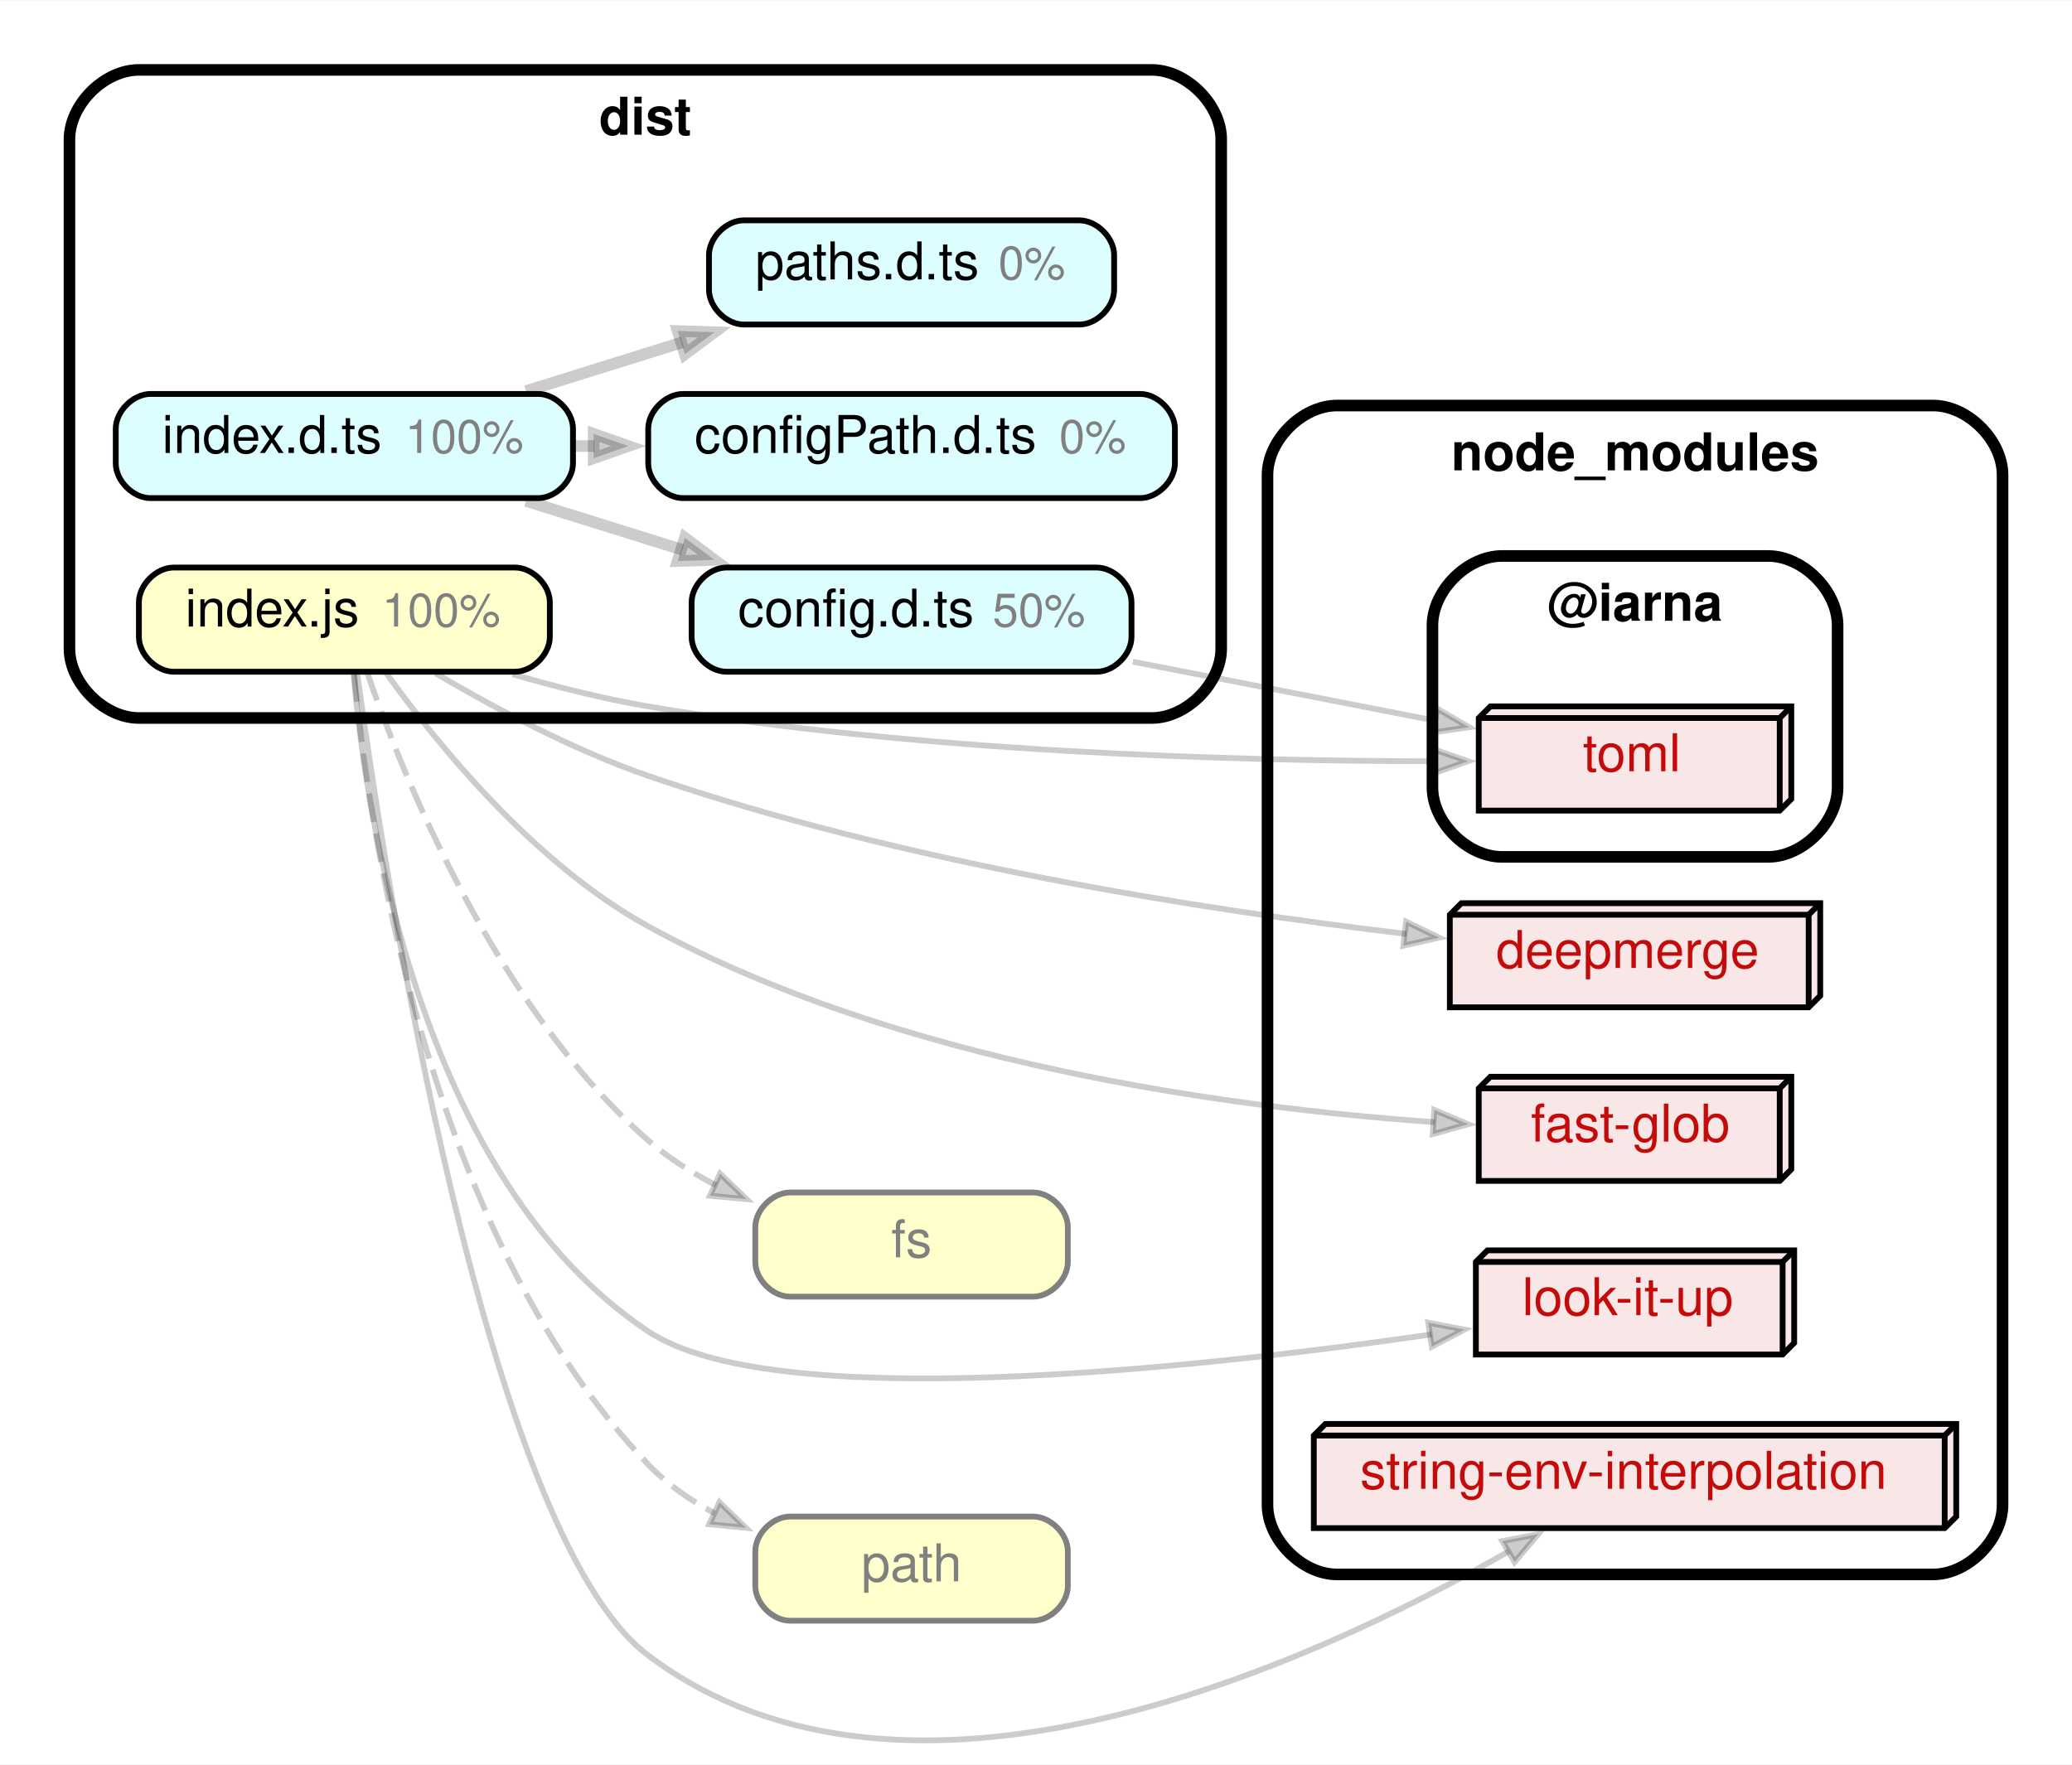
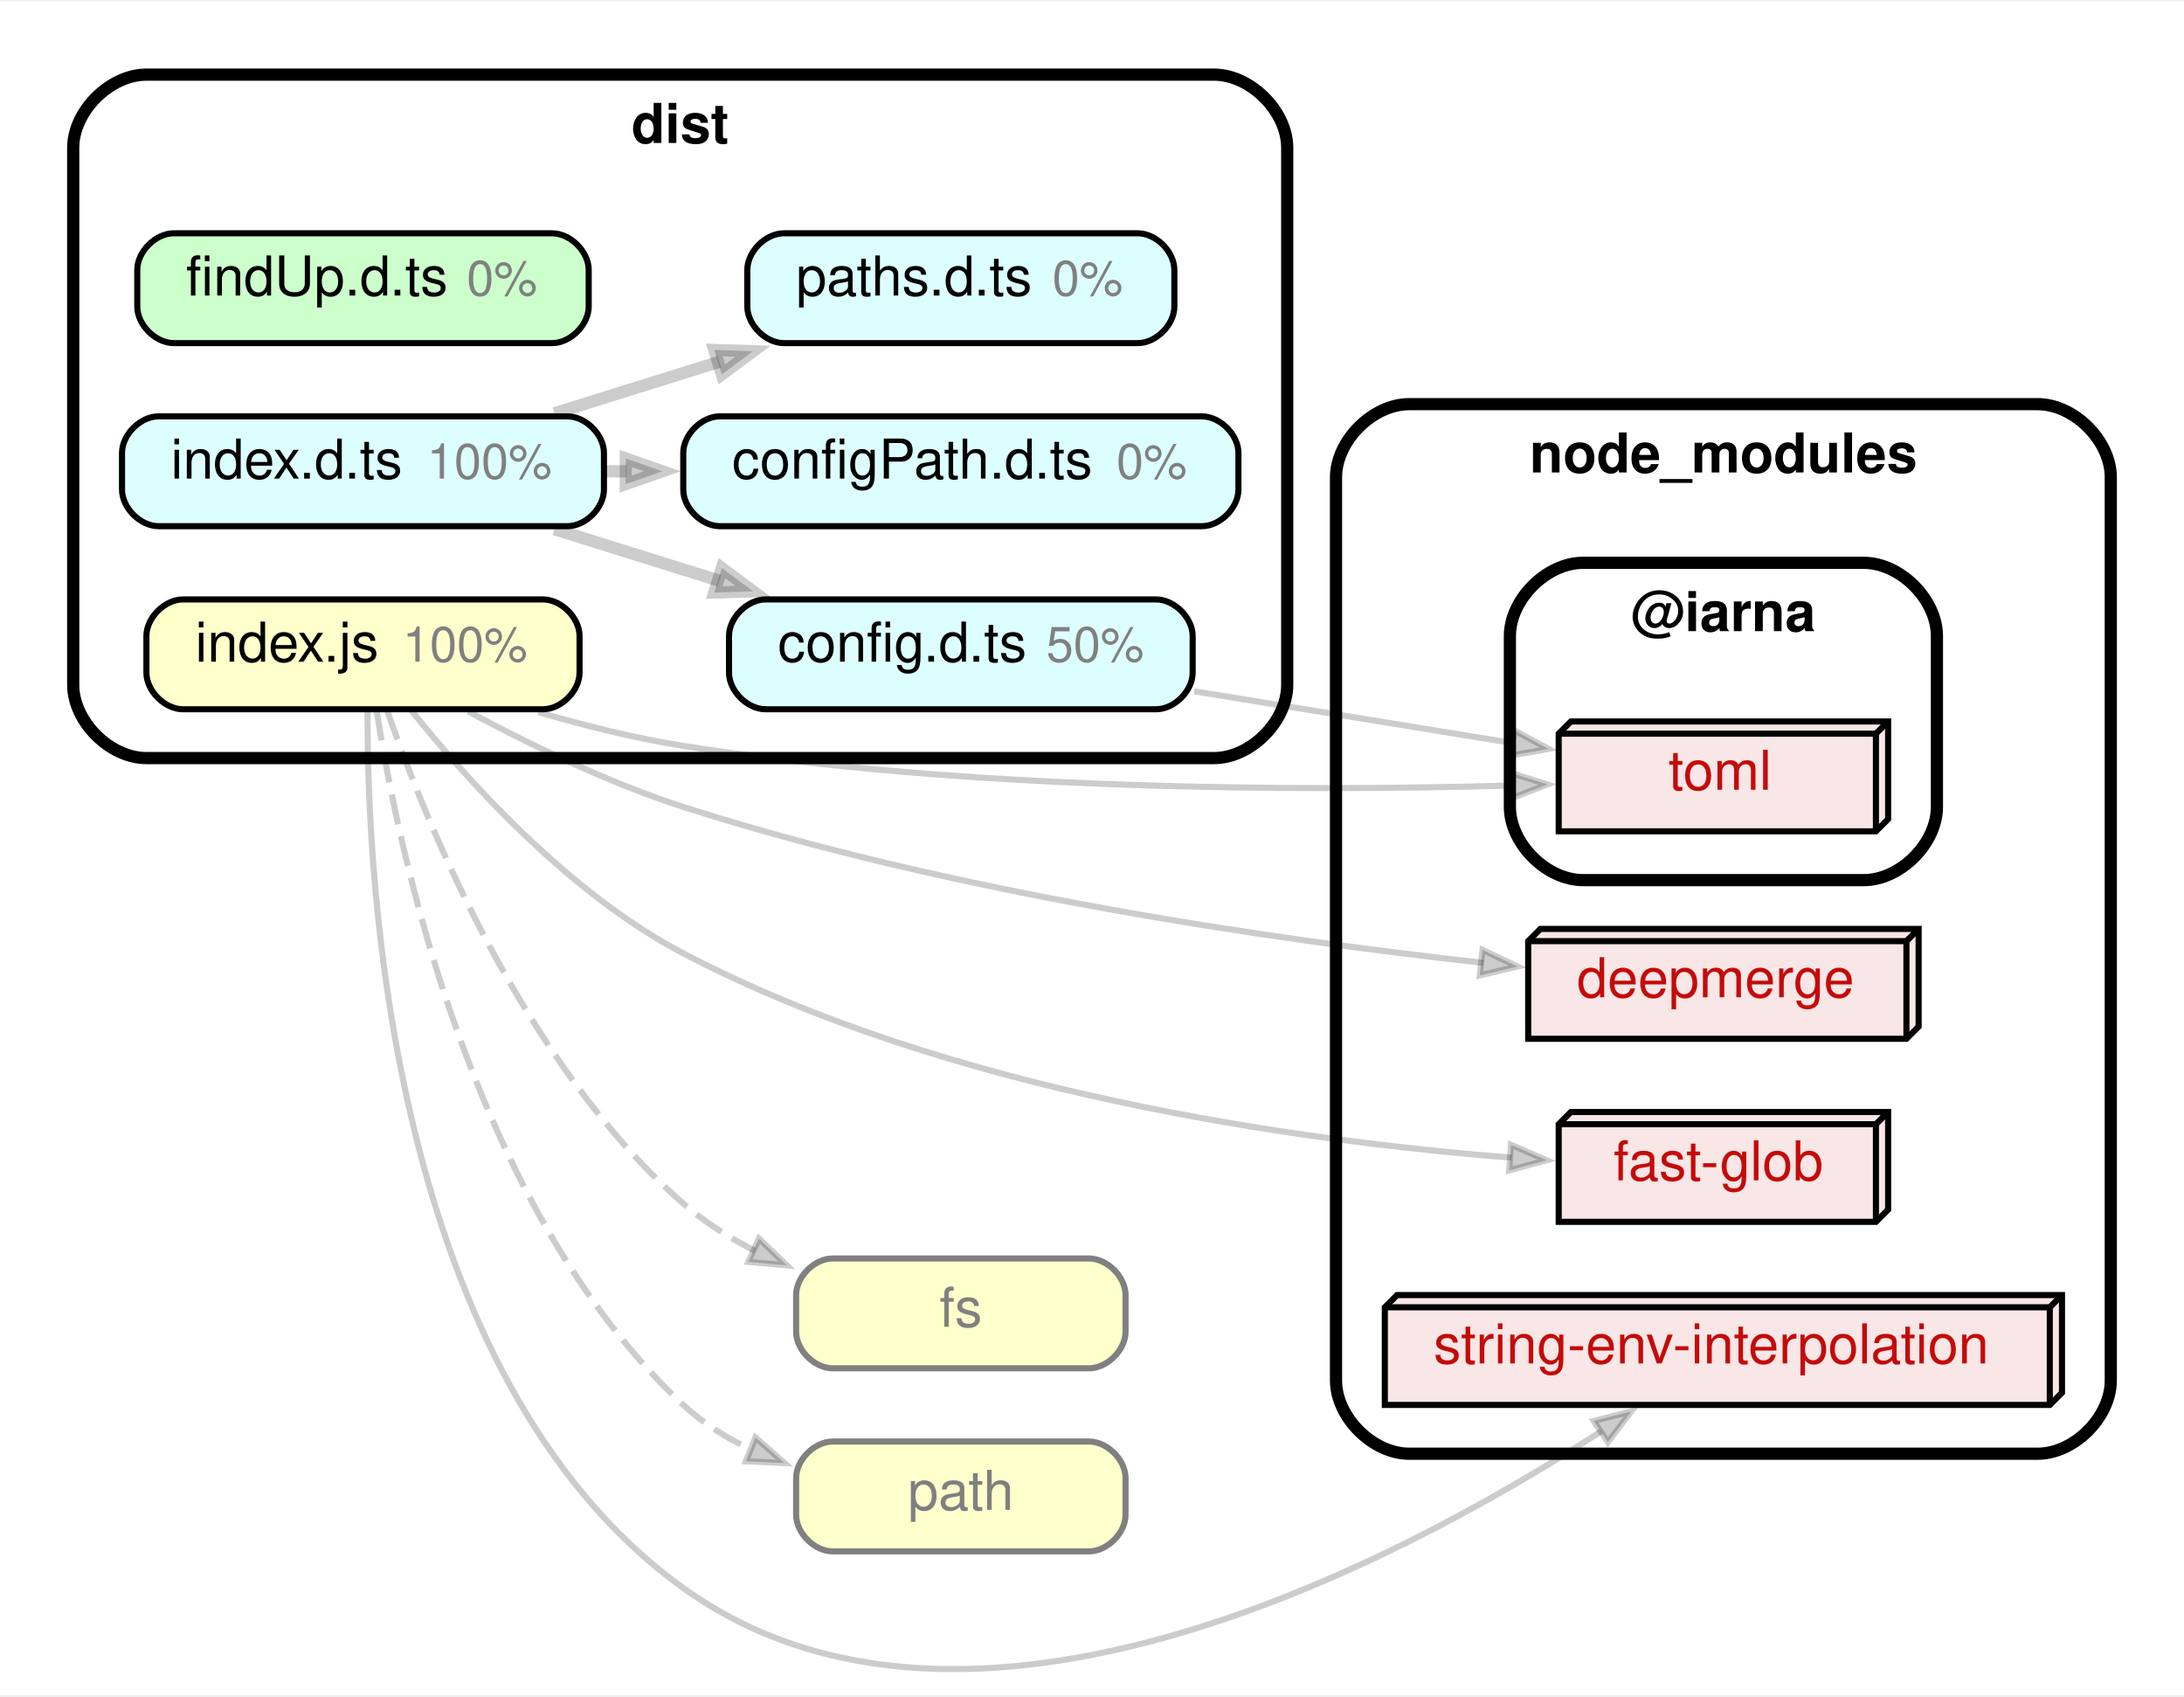
- <svg xmlns="http://www.w3.org/2000/svg" xmlns:xlink="http://www.w3.org/1999/xlink" width="358pt" height="305pt" viewBox="0.00 0.00 358.00 304.84">
-   <g id="graph0" class="graph" transform="scale(1 1) rotate(0) translate(4 300.84)">
-     <polygon fill="white" stroke="none" points="-4,4 -4,-300.84 354,-300.84 354,4 -4,4" />
+ <svg xmlns="http://www.w3.org/2000/svg" xmlns:xlink="http://www.w3.org/1999/xlink" width="358pt" height="278pt" viewBox="0.00 0.00 358.00 277.54">
+   <g id="graph0" class="graph" transform="scale(1 1) rotate(0) translate(4 273.54)">
+     <polygon fill="white" stroke="none" points="-4,4 -4,-273.54 354,-273.54 354,4 -4,4" />
    <g id="clust1" class="cluster">
-       <path fill="#ffffff" stroke="black" stroke-width="2" d="M20,-176.84C20,-176.84 195,-176.84 195,-176.84 201,-176.84 207,-182.84 207,-188.84 207,-188.84 207,-276.84 207,-276.84 207,-282.84 201,-288.84 195,-288.84 195,-288.84 20,-288.84 20,-288.84 14,-288.84 8,-282.84 8,-276.84 8,-276.84 8,-188.84 8,-188.84 8,-182.84 14,-176.84 20,-176.84" />
-       <text text-anchor="middle" x="107.5" y="-277.64" font-family="Helvetica,sans-Serif" font-weight="bold" font-size="9.00">dist</text>
+       <path fill="#ffffff" stroke="black" stroke-width="2" d="M20,-149.54C20,-149.54 195,-149.54 195,-149.54 201,-149.54 207,-155.54 207,-161.54 207,-161.54 207,-249.54 207,-249.54 207,-255.54 201,-261.54 195,-261.54 195,-261.54 20,-261.54 20,-261.54 14,-261.54 8,-255.54 8,-249.54 8,-249.54 8,-161.54 8,-161.54 8,-155.54 14,-149.54 20,-149.54" />
+       <text text-anchor="middle" x="107.5" y="-250.34" font-family="Helvetica,sans-Serif" font-weight="bold" font-size="9.00">dist</text>
    </g>
    <g id="clust2" class="cluster">
-       <path fill="#ffffff" stroke="black" stroke-width="2" d="M227,-28.84C227,-28.84 330,-28.84 330,-28.84 336,-28.84 342,-34.84 342,-40.84 342,-40.84 342,-218.84 342,-218.84 342,-224.84 336,-230.84 330,-230.84 330,-230.84 227,-230.84 227,-230.84 221,-230.84 215,-224.84 215,-218.84 215,-218.84 215,-40.84 215,-40.84 215,-34.84 221,-28.84 227,-28.84" />
-       <text text-anchor="middle" x="278.5" y="-219.64" font-family="Helvetica,sans-Serif" font-weight="bold" font-size="9.00">node_modules</text>
+       <path fill="#ffffff" stroke="black" stroke-width="2" d="M227,-35.54C227,-35.54 330,-35.54 330,-35.54 336,-35.54 342,-41.54 342,-47.54 342,-47.54 342,-195.54 342,-195.54 342,-201.54 336,-207.54 330,-207.54 330,-207.54 227,-207.54 227,-207.54 221,-207.54 215,-201.54 215,-195.54 215,-195.54 215,-47.54 215,-47.54 215,-41.54 221,-35.54 227,-35.54" />
+       <text text-anchor="middle" x="278.5" y="-196.34" font-family="Helvetica,sans-Serif" font-weight="bold" font-size="9.00">node_modules</text>
    </g>
    <g id="clust3" class="cluster">
-       <path fill="#ffffff" stroke="black" stroke-width="2" d="M255.5,-152.84C255.5,-152.84 301.5,-152.84 301.5,-152.84 307.5,-152.84 313.5,-158.84 313.5,-164.84 313.5,-164.84 313.5,-192.84 313.5,-192.84 313.5,-198.84 307.5,-204.84 301.5,-204.84 301.5,-204.84 255.5,-204.84 255.5,-204.84 249.5,-204.84 243.5,-198.84 243.5,-192.84 243.5,-192.84 243.5,-164.84 243.5,-164.84 243.5,-158.84 249.5,-152.84 255.5,-152.84" />
-       <text text-anchor="middle" x="278.5" y="-193.64" font-family="Helvetica,sans-Serif" font-weight="bold" font-size="9.00">@iarna</text>
+       <path fill="#ffffff" stroke="black" stroke-width="2" d="M255.5,-129.54C255.5,-129.54 301.5,-129.54 301.5,-129.54 307.5,-129.54 313.5,-135.54 313.5,-141.54 313.5,-141.54 313.5,-169.54 313.5,-169.54 313.5,-175.54 307.5,-181.54 301.5,-181.54 301.5,-181.54 255.5,-181.54 255.5,-181.54 249.5,-181.54 243.5,-175.54 243.5,-169.54 243.5,-169.54 243.5,-141.54 243.5,-141.54 243.5,-135.54 249.5,-129.54 255.5,-129.54" />
+       <text text-anchor="middle" x="278.5" y="-170.34" font-family="Helvetica,sans-Serif" font-weight="bold" font-size="9.00">@iarna</text>
    </g>
    <g id="node1" class="node">
      <g id="a_node1">
        <a xlink:href="dist/config.d.ts" xlink:title="config.d.ts">
-           <path fill="#ddfeff" stroke="black" d="M185.5,-202.84C185.5,-202.84 121.5,-202.84 121.5,-202.84 118.5,-202.84 115.5,-199.84 115.5,-196.84 115.5,-196.84 115.5,-190.84 115.5,-190.84 115.5,-187.84 118.5,-184.84 121.5,-184.84 121.5,-184.84 185.5,-184.84 185.5,-184.84 188.5,-184.84 191.5,-187.84 191.5,-190.84 191.5,-190.84 191.5,-196.84 191.5,-196.84 191.5,-199.84 188.5,-202.84 185.5,-202.84" />
-           <text text-anchor="start" x="123.5" y="-192.64" font-family="Helvetica,sans-Serif" font-size="9.00">config.d.ts </text>
-           <text text-anchor="start" x="167.5" y="-192.64" font-family="Helvetica,sans-Serif" font-size="8.00" fill="#808080">50%</text>
+           <path fill="#ddfeff" stroke="black" d="M185.5,-175.54C185.5,-175.54 121.5,-175.54 121.5,-175.54 118.5,-175.54 115.5,-172.54 115.5,-169.54 115.5,-169.54 115.5,-163.54 115.5,-163.54 115.5,-160.54 118.5,-157.54 121.5,-157.54 121.5,-157.54 185.5,-157.54 185.5,-157.54 188.5,-157.54 191.5,-160.54 191.5,-163.54 191.5,-163.54 191.5,-169.54 191.5,-169.54 191.5,-172.54 188.5,-175.54 185.5,-175.54" />
+           <text text-anchor="start" x="123.5" y="-165.34" font-family="Helvetica,sans-Serif" font-size="9.00">config.d.ts </text>
+           <text text-anchor="start" x="167.5" y="-165.34" font-family="Helvetica,sans-Serif" font-size="8.00" fill="#808080">50%</text>
        </a>
      </g>
    </g>
    <g id="node2" class="node">
      <g id="a_node2">
        <a xlink:href="node_modules/@iarna/toml" xlink:title="toml">
-           <polygon fill="#c40b0a" fill-opacity="0.102" stroke="black" points="305.5,-178.84 253.5,-178.84 251.5,-176.84 251.5,-160.84 303.5,-160.84 305.5,-162.84 305.5,-178.84" />
-           <polyline fill="none" stroke="black" points="303.5,-176.84 251.5,-176.84" />
-           <polyline fill="none" stroke="black" points="303.5,-176.84 303.5,-160.84" />
-           <polyline fill="none" stroke="black" points="303.5,-176.84 305.5,-178.84" />
-           <text text-anchor="start" x="269.5" y="-167.64" font-family="Helvetica,sans-Serif" font-size="9.00" fill="#c40b0a">toml</text>
+           <polygon fill="#c40b0a" fill-opacity="0.102" stroke="black" points="305.5,-155.54 253.5,-155.54 251.5,-153.54 251.5,-137.54 303.5,-137.54 305.5,-139.54 305.5,-155.54" />
+           <polyline fill="none" stroke="black" points="303.5,-153.54 251.5,-153.54" />
+           <polyline fill="none" stroke="black" points="303.5,-153.54 303.5,-137.54" />
+           <polyline fill="none" stroke="black" points="303.5,-153.54 305.5,-155.54" />
+           <text text-anchor="start" x="269.5" y="-144.34" font-family="Helvetica,sans-Serif" font-size="9.00" fill="#c40b0a">toml</text>
        </a>
      </g>
    </g>
    <g id="edge1" class="edge">
-       <path fill="none" stroke="#000000" stroke-opacity="0.2" d="M191.74,-186.57C208.42,-183.32 227.93,-179.51 244.13,-176.35" />
-       <polygon fill="#000000" fill-opacity="0.2" stroke="#000000" stroke-opacity="0.2" points="244.34,-178.45 249.83,-175.24 243.53,-174.33 244.34,-178.45" />
+       <path fill="none" stroke="#000000" stroke-opacity="0.2" d="M191.74,-160.49C208.42,-157.78 227.93,-154.6 244.13,-151.97" />
+       <polygon fill="#000000" fill-opacity="0.2" stroke="#000000" stroke-opacity="0.2" points="244.23,-154.08 249.82,-151.04 243.56,-149.93 244.23,-154.08" />
    </g>
    <g id="node3" class="node">
      <g id="a_node3">
        <a xlink:href="dist/configPath.d.ts" xlink:title="configPath.d.ts">
-           <path fill="#ddfeff" stroke="black" d="M193,-232.84C193,-232.84 114,-232.84 114,-232.84 111,-232.84 108,-229.84 108,-226.84 108,-226.84 108,-220.84 108,-220.84 108,-217.84 111,-214.84 114,-214.84 114,-214.84 193,-214.84 193,-214.84 196,-214.84 199,-217.84 199,-220.84 199,-220.84 199,-226.84 199,-226.84 199,-229.84 196,-232.84 193,-232.84" />
-           <text text-anchor="start" x="116" y="-222.64" font-family="Helvetica,sans-Serif" font-size="9.00">configPath.d.ts </text>
-           <text text-anchor="start" x="179" y="-222.64" font-family="Helvetica,sans-Serif" font-size="8.00" fill="#808080">0%</text>
+           <path fill="#ddfeff" stroke="black" d="M193,-205.54C193,-205.54 114,-205.54 114,-205.54 111,-205.54 108,-202.54 108,-199.54 108,-199.54 108,-193.54 108,-193.54 108,-190.54 111,-187.54 114,-187.54 114,-187.54 193,-187.54 193,-187.54 196,-187.54 199,-190.54 199,-193.54 199,-193.54 199,-199.54 199,-199.54 199,-202.54 196,-205.54 193,-205.54" />
+           <text text-anchor="start" x="116" y="-195.34" font-family="Helvetica,sans-Serif" font-size="9.00">configPath.d.ts </text>
+           <text text-anchor="start" x="179" y="-195.34" font-family="Helvetica,sans-Serif" font-size="8.00" fill="#808080">0%</text>
        </a>
      </g>
    </g>
    <g id="node4" class="node">
      <g id="a_node4">
+         <a xlink:href="dist/findUp.d.ts" xlink:title="findUp.d.ts">
+           <path fill="#ccffcc" stroke="black" d="M86.5,-235.54C86.5,-235.54 24.5,-235.54 24.5,-235.54 21.5,-235.54 18.5,-232.54 18.5,-229.54 18.5,-229.54 18.5,-223.54 18.5,-223.54 18.5,-220.54 21.5,-217.54 24.5,-217.54 24.5,-217.54 86.5,-217.54 86.5,-217.54 89.5,-217.54 92.5,-220.54 92.5,-223.54 92.5,-223.54 92.5,-229.54 92.5,-229.54 92.5,-232.54 89.5,-235.54 86.5,-235.54" />
+           <text text-anchor="start" x="26.5" y="-225.34" font-family="Helvetica,sans-Serif" font-size="9.00">findUp.d.ts </text>
+           <text text-anchor="start" x="72.5" y="-225.34" font-family="Helvetica,sans-Serif" font-size="8.00" fill="#808080">0%</text>
+         </a>
+       </g>
+     </g>
+     <g id="node5" class="node">
+       <g id="a_node5">
        <a xlink:href="dist/index.d.ts" xlink:title="index.d.ts">
-           <path fill="#ddfeff" stroke="black" d="M89,-232.84C89,-232.84 22,-232.84 22,-232.84 19,-232.84 16,-229.84 16,-226.84 16,-226.84 16,-220.84 16,-220.84 16,-217.84 19,-214.84 22,-214.84 22,-214.84 89,-214.84 89,-214.84 92,-214.84 95,-217.84 95,-220.84 95,-220.84 95,-226.84 95,-226.84 95,-229.84 92,-232.84 89,-232.84" />
-           <text text-anchor="start" x="24" y="-222.64" font-family="Helvetica,sans-Serif" font-size="9.00">index.d.ts </text>
-           <text text-anchor="start" x="66" y="-222.64" font-family="Helvetica,sans-Serif" font-size="8.00" fill="#808080">100%</text>
+           <path fill="#ddfeff" stroke="black" d="M89,-205.54C89,-205.54 22,-205.54 22,-205.54 19,-205.54 16,-202.54 16,-199.54 16,-199.54 16,-193.54 16,-193.54 16,-190.54 19,-187.54 22,-187.54 22,-187.54 89,-187.54 89,-187.54 92,-187.54 95,-190.54 95,-193.54 95,-193.54 95,-199.54 95,-199.54 95,-202.54 92,-205.54 89,-205.54" />
+           <text text-anchor="start" x="24" y="-195.34" font-family="Helvetica,sans-Serif" font-size="9.00">index.d.ts </text>
+           <text text-anchor="start" x="66" y="-195.34" font-family="Helvetica,sans-Serif" font-size="8.00" fill="#808080">100%</text>
        </a>
      </g>
    </g>
    <g id="edge2" class="edge">
-       <path fill="none" stroke="#000000" stroke-width="2" stroke-opacity="0.2" d="M86.88,-214.35C95.45,-211.67 104.9,-208.72 113.89,-205.91" />
-       <polygon fill="#000000" fill-opacity="0.2" stroke="#000000" stroke-width="2" stroke-opacity="0.2" points="114.33,-207.97 119.43,-204.17 113.08,-203.96 114.33,-207.97" />
+       <path fill="none" stroke="#000000" stroke-width="2" stroke-opacity="0.2" d="M86.88,-187.05C95.45,-184.37 104.9,-181.42 113.89,-178.61" />
+       <polygon fill="#000000" fill-opacity="0.2" stroke="#000000" stroke-width="2" stroke-opacity="0.2" points="114.33,-180.67 119.43,-176.88 113.08,-176.66 114.33,-180.67" />
    </g>
    <g id="edge3" class="edge">
-       <path fill="none" stroke="#000000" stroke-width="2" stroke-opacity="0.2" d="M95.27,-223.84C96.41,-223.84 97.56,-223.84 98.71,-223.84" />
-       <polygon fill="#000000" fill-opacity="0.2" stroke="#000000" stroke-width="2" stroke-opacity="0.2" points="98.57,-225.94 104.57,-223.84 98.57,-221.74 98.57,-225.94" />
+       <path fill="none" stroke="#000000" stroke-width="2" stroke-opacity="0.2" d="M95.27,-196.54C96.41,-196.54 97.56,-196.54 98.71,-196.54" />
+       <polygon fill="#000000" fill-opacity="0.2" stroke="#000000" stroke-width="2" stroke-opacity="0.2" points="98.57,-198.64 104.57,-196.54 98.57,-194.44 98.57,-198.64" />
    </g>
-     <g id="node5" class="node">
-       <g id="a_node5">
+     <g id="node6" class="node">
+       <g id="a_node6">
        <a xlink:href="dist/paths.d.ts" xlink:title="paths.d.ts">
-           <path fill="#ddfeff" stroke="black" d="M182.5,-262.84C182.5,-262.84 124.5,-262.84 124.5,-262.84 121.5,-262.84 118.5,-259.84 118.5,-256.84 118.5,-256.84 118.5,-250.84 118.5,-250.84 118.5,-247.84 121.5,-244.84 124.5,-244.84 124.5,-244.84 182.5,-244.84 182.5,-244.84 185.5,-244.84 188.5,-247.84 188.5,-250.84 188.5,-250.84 188.5,-256.84 188.5,-256.84 188.5,-259.84 185.5,-262.84 182.5,-262.84" />
-           <text text-anchor="start" x="126.5" y="-252.64" font-family="Helvetica,sans-Serif" font-size="9.00">paths.d.ts </text>
-           <text text-anchor="start" x="168.5" y="-252.64" font-family="Helvetica,sans-Serif" font-size="8.00" fill="#808080">0%</text>
+           <path fill="#ddfeff" stroke="black" d="M182.5,-235.54C182.5,-235.54 124.5,-235.54 124.5,-235.54 121.5,-235.54 118.5,-232.54 118.5,-229.54 118.5,-229.54 118.5,-223.54 118.5,-223.54 118.5,-220.54 121.5,-217.54 124.5,-217.54 124.5,-217.54 182.5,-217.54 182.5,-217.54 185.5,-217.54 188.5,-220.54 188.5,-223.54 188.5,-223.54 188.5,-229.54 188.5,-229.54 188.5,-232.54 185.5,-235.54 182.5,-235.54" />
+           <text text-anchor="start" x="126.5" y="-225.34" font-family="Helvetica,sans-Serif" font-size="9.00">paths.d.ts </text>
+           <text text-anchor="start" x="168.5" y="-225.34" font-family="Helvetica,sans-Serif" font-size="8.00" fill="#808080">0%</text>
        </a>
      </g>
    </g>
    <g id="edge4" class="edge">
-       <path fill="none" stroke="#000000" stroke-width="2" stroke-opacity="0.2" d="M86.88,-233.33C95.45,-236.01 104.9,-238.96 113.89,-241.77" />
-       <polygon fill="#000000" fill-opacity="0.2" stroke="#000000" stroke-width="2" stroke-opacity="0.2" points="113.08,-243.72 119.43,-243.51 114.33,-239.71 113.08,-243.72" />
+       <path fill="none" stroke="#000000" stroke-width="2" stroke-opacity="0.2" d="M86.88,-206.04C95.45,-208.72 104.9,-211.67 113.89,-214.48" />
+       <polygon fill="#000000" fill-opacity="0.2" stroke="#000000" stroke-width="2" stroke-opacity="0.2" points="113.08,-216.42 119.43,-216.21 114.33,-212.42 113.08,-216.42" />
    </g>
-     <g id="node6" class="node">
-       <g id="a_node6">
+     <g id="node7" class="node">
+       <g id="a_node7">
        <a xlink:href="dist/index.js" xlink:title="index.js">
-           <path fill="#ffffcc" stroke="black" d="M85,-202.84C85,-202.84 26,-202.84 26,-202.84 23,-202.84 20,-199.84 20,-196.84 20,-196.84 20,-190.84 20,-190.84 20,-187.84 23,-184.84 26,-184.84 26,-184.84 85,-184.84 85,-184.84 88,-184.84 91,-187.84 91,-190.84 91,-190.84 91,-196.84 91,-196.84 91,-199.84 88,-202.84 85,-202.84" />
-           <text text-anchor="start" x="28" y="-192.64" font-family="Helvetica,sans-Serif" font-size="9.00">index.js </text>
-           <text text-anchor="start" x="62" y="-192.64" font-family="Helvetica,sans-Serif" font-size="8.00" fill="#808080">100%</text>
+           <path fill="#ffffcc" stroke="black" d="M85,-175.54C85,-175.54 26,-175.54 26,-175.54 23,-175.54 20,-172.54 20,-169.54 20,-169.54 20,-163.54 20,-163.54 20,-160.54 23,-157.54 26,-157.54 26,-157.54 85,-157.54 85,-157.54 88,-157.54 91,-160.54 91,-163.54 91,-163.54 91,-169.54 91,-169.54 91,-172.54 88,-175.54 85,-175.54" />
+           <text text-anchor="start" x="28" y="-165.34" font-family="Helvetica,sans-Serif" font-size="9.00">index.js </text>
+           <text text-anchor="start" x="62" y="-165.34" font-family="Helvetica,sans-Serif" font-size="8.00" fill="#808080">100%</text>
        </a>
      </g>
    </g>
    <g id="edge5" class="edge">
-       <path fill="none" stroke="#000000" stroke-opacity="0.2" d="M84.56,-184.4C92.09,-182.22 100.29,-180.15 108,-178.84 154.59,-170.93 209.33,-169.4 243.72,-169.36" />
-       <polygon fill="#000000" fill-opacity="0.2" stroke="#000000" stroke-opacity="0.2" points="243.64,-171.46 249.65,-169.37 243.65,-167.26 243.64,-171.46" />
+       <path fill="none" stroke="#000000" stroke-opacity="0.2" d="M84.27,-157.06C91.88,-154.84 100.18,-152.78 108,-151.54 154.64,-144.19 209.36,-144.09 243.74,-145.04" />
+       <polygon fill="#000000" fill-opacity="0.2" stroke="#000000" stroke-opacity="0.2" points="243.6,-147.13 249.66,-145.22 243.73,-142.93 243.6,-147.13" />
    </g>
-     <g id="node7" class="node">
-       <g id="a_node7">
+     <g id="node8" class="node">
+       <g id="a_node8">
        <a xlink:href="node_modules/deepmerge" xlink:title="deepmerge">
-           <polygon fill="#c40b0a" fill-opacity="0.102" stroke="black" points="310.5,-144.84 248.5,-144.84 246.5,-142.84 246.5,-126.84 308.5,-126.84 310.5,-128.84 310.5,-144.84" />
-           <polyline fill="none" stroke="black" points="308.5,-142.84 246.5,-142.84" />
-           <polyline fill="none" stroke="black" points="308.5,-142.84 308.5,-126.84" />
-           <polyline fill="none" stroke="black" points="308.5,-142.84 310.5,-144.84" />
-           <text text-anchor="start" x="254.5" y="-133.64" font-family="Helvetica,sans-Serif" font-size="9.00" fill="#c40b0a">deepmerge</text>
+           <polygon fill="#c40b0a" fill-opacity="0.102" stroke="black" points="310.5,-121.54 248.5,-121.54 246.5,-119.54 246.5,-103.54 308.5,-103.54 310.5,-105.54 310.5,-121.54" />
+           <polyline fill="none" stroke="black" points="308.5,-119.54 246.5,-119.54" />
+           <polyline fill="none" stroke="black" points="308.5,-119.54 308.5,-103.54" />
+           <polyline fill="none" stroke="black" points="308.5,-119.54 310.5,-121.54" />
+           <text text-anchor="start" x="254.5" y="-110.34" font-family="Helvetica,sans-Serif" font-size="9.00" fill="#c40b0a">deepmerge</text>
        </a>
      </g>
    </g>
    <g id="edge6" class="edge">
-       <path fill="none" stroke="#000000" stroke-opacity="0.2" d="M71.28,-184.55C81.3,-178.65 95.02,-171.31 108,-166.84 151.57,-151.83 204.08,-143.66 238.99,-139.53" />
-       <polygon fill="#000000" fill-opacity="0.2" stroke="#000000" stroke-opacity="0.2" points="238.94,-141.65 244.66,-138.88 238.46,-137.48 238.94,-141.65" />
+       <path fill="none" stroke="#000000" stroke-opacity="0.2" d="M72.71,-157.21C82.61,-151.88 95.7,-145.49 108,-141.54 151.79,-127.48 204.25,-119.84 239.09,-115.99" />
+       <polygon fill="#000000" fill-opacity="0.2" stroke="#000000" stroke-opacity="0.2" points="239.01,-118.11 244.75,-115.38 238.56,-113.93 239.01,-118.11" />
    </g>
-     <g id="node8" class="node">
-       <g id="a_node8">
+     <g id="node9" class="node">
+       <g id="a_node9">
        <a xlink:href="node_modules/fast-glob" xlink:title="fast-glob">
-           <polygon fill="#c40b0a" fill-opacity="0.102" stroke="black" points="305.5,-114.84 253.5,-114.84 251.5,-112.84 251.5,-96.84 303.5,-96.84 305.5,-98.84 305.5,-114.84" />
-           <polyline fill="none" stroke="black" points="303.5,-112.84 251.5,-112.84" />
-           <polyline fill="none" stroke="black" points="303.5,-112.84 303.5,-96.84" />
-           <polyline fill="none" stroke="black" points="303.5,-112.84 305.5,-114.84" />
-           <text text-anchor="start" x="260.5" y="-103.64" font-family="Helvetica,sans-Serif" font-size="9.00" fill="#c40b0a">fast-glob</text>
+           <polygon fill="#c40b0a" fill-opacity="0.102" stroke="black" points="305.5,-91.54 253.5,-91.54 251.5,-89.54 251.5,-73.54 303.5,-73.54 305.5,-75.54 305.5,-91.54" />
+           <polyline fill="none" stroke="black" points="303.5,-89.54 251.5,-89.54" />
+           <polyline fill="none" stroke="black" points="303.5,-89.54 303.5,-73.54" />
+           <polyline fill="none" stroke="black" points="303.5,-89.54 305.5,-91.54" />
+           <text text-anchor="start" x="260.5" y="-80.34" font-family="Helvetica,sans-Serif" font-size="9.00" fill="#c40b0a">fast-glob</text>
        </a>
      </g>
    </g>
    <g id="edge7" class="edge">
-       <path fill="none" stroke="#000000" stroke-opacity="0.2" d="M62.64,-184.73C71.28,-172.68 88.2,-151.7 108,-140.84 151.04,-117.23 208.18,-109.5 243.9,-107" />
-       <polygon fill="#000000" fill-opacity="0.2" stroke="#000000" stroke-opacity="0.2" points="243.81,-109.11 249.67,-106.64 243.55,-104.92 243.81,-109.11" />
+       <path fill="none" stroke="#000000" stroke-opacity="0.2" d="M63.42,-157.36C72.41,-146.12 89.19,-127.38 108,-117.54 151.37,-94.85 208.19,-86.86 243.77,-84.06" />
+       <polygon fill="#000000" fill-opacity="0.2" stroke="#000000" stroke-opacity="0.2" points="243.68,-86.17 249.52,-83.64 243.38,-81.98 243.68,-86.17" />
    </g>
-     <g id="node9" class="node">
-       <g id="a_node9">
+     <g id="node10" class="node">
+       <g id="a_node10">
        <a xlink:title="fs">
-           <path fill="#ffffcc" stroke="grey" d="M174.5,-94.84C174.5,-94.84 132.5,-94.84 132.5,-94.84 129.5,-94.84 126.5,-91.84 126.5,-88.84 126.5,-88.84 126.5,-82.84 126.5,-82.84 126.5,-79.84 129.5,-76.84 132.5,-76.84 132.5,-76.84 174.5,-76.84 174.5,-76.84 177.5,-76.84 180.5,-79.84 180.5,-82.84 180.5,-82.84 180.5,-88.84 180.5,-88.84 180.5,-91.84 177.5,-94.84 174.5,-94.84" />
-           <text text-anchor="middle" x="153.5" y="-83.64" font-family="Helvetica,sans-Serif" font-size="9.00" fill="grey">fs</text>
+           <path fill="#ffffcc" stroke="grey" d="M174.5,-67.54C174.5,-67.54 132.5,-67.54 132.5,-67.54 129.5,-67.54 126.5,-64.54 126.5,-61.54 126.5,-61.54 126.5,-55.54 126.5,-55.54 126.5,-52.54 129.5,-49.54 132.5,-49.54 132.5,-49.54 174.5,-49.54 174.5,-49.54 177.5,-49.54 180.5,-52.54 180.5,-55.54 180.5,-55.54 180.5,-61.54 180.5,-61.54 180.5,-64.54 177.5,-67.54 174.5,-67.54" />
+           <text text-anchor="middle" x="153.5" y="-56.34" font-family="Helvetica,sans-Serif" font-size="9.00" fill="grey">fs</text>
        </a>
      </g>
    </g>
    <g id="edge8" class="edge">
-       <path fill="none" stroke="#000000" stroke-dasharray="5,2" stroke-opacity="0.2" d="M59.47,-184.6C65.68,-166.65 81.69,-126.81 108,-103.84 111.46,-100.82 115.49,-98.26 119.69,-96.12" />
-       <polygon fill="#000000" fill-opacity="0.2" stroke="#000000" stroke-opacity="0.2" points="120.41,-98.1 124.99,-93.69 118.66,-94.28 120.41,-98.1" />
+       <path fill="none" stroke="#000000" stroke-dasharray="5,2" stroke-opacity="0.2" d="M59.47,-157.31C65.68,-139.35 81.69,-99.51 108,-76.54 111.46,-73.52 115.49,-70.97 119.69,-68.82" />
+       <polygon fill="#000000" fill-opacity="0.2" stroke="#000000" stroke-opacity="0.2" points="120.41,-70.8 124.99,-66.4 118.66,-66.98 120.41,-70.8" />
    </g>
-     <g id="node10" class="node">
-       <g id="a_node10">
-         <a xlink:href="node_modules/look-it-up" xlink:title="look-it-up">
-           <polygon fill="#c40b0a" fill-opacity="0.102" stroke="black" points="306,-84.84 253,-84.84 251,-82.84 251,-66.84 304,-66.84 306,-68.84 306,-84.84" />
-           <polyline fill="none" stroke="black" points="304,-82.84 251,-82.84" />
-           <polyline fill="none" stroke="black" points="304,-82.84 304,-66.84" />
-           <polyline fill="none" stroke="black" points="304,-82.84 306,-84.84" />
-           <text text-anchor="start" x="259" y="-73.64" font-family="Helvetica,sans-Serif" font-size="9.00" fill="#c40b0a">look-it-up</text>
+     <g id="node11" class="node">
+       <g id="a_node11">
+         <a xlink:title="path">
+           <path fill="#ffffcc" stroke="grey" d="M174.5,-37.54C174.5,-37.54 132.5,-37.54 132.5,-37.54 129.5,-37.54 126.5,-34.54 126.5,-31.54 126.5,-31.54 126.5,-25.54 126.5,-25.54 126.5,-22.54 129.5,-19.54 132.5,-19.54 132.5,-19.54 174.5,-19.54 174.5,-19.54 177.5,-19.54 180.5,-22.54 180.5,-25.54 180.5,-25.54 180.5,-31.54 180.5,-31.54 180.5,-34.54 177.5,-37.54 174.5,-37.54" />
+           <text text-anchor="middle" x="153.5" y="-26.34" font-family="Helvetica,sans-Serif" font-size="9.00" fill="grey">path</text>
        </a>
      </g>
    </g>
    <g id="edge9" class="edge">
-       <path fill="none" stroke="#000000" stroke-opacity="0.2" d="M57.08,-184.62C59.14,-160.81 68.3,-97.26 108,-70.84 129.37,-56.62 200.3,-64.1 243.34,-70.31" />
-       <polygon fill="#000000" fill-opacity="0.2" stroke="#000000" stroke-opacity="0.2" points="242.77,-72.35 249.01,-71.15 243.39,-68.19 242.77,-72.35" />
+       <path fill="none" stroke="#000000" stroke-dasharray="5,2" stroke-opacity="0.2" d="M57.73,-157.36C61.25,-134.72 73.43,-75.72 108,-43.54 111.21,-40.55 115.04,-38.16 119.08,-36.24" />
+       <polygon fill="#000000" fill-opacity="0.2" stroke="#000000" stroke-opacity="0.2" points="119.84,-38.2 124.61,-34.01 118.26,-34.3 119.84,-38.2" />
    </g>
-     <g id="node11" class="node">
-       <g id="a_node11">
-         <a xlink:title="path">
-           <path fill="#ffffcc" stroke="grey" d="M174.5,-38.84C174.5,-38.84 132.5,-38.84 132.5,-38.84 129.5,-38.84 126.5,-35.84 126.5,-32.84 126.5,-32.84 126.5,-26.84 126.5,-26.84 126.5,-23.84 129.5,-20.84 132.5,-20.84 132.5,-20.84 174.5,-20.84 174.5,-20.84 177.5,-20.84 180.5,-23.84 180.5,-26.84 180.5,-26.84 180.5,-32.84 180.5,-32.84 180.5,-35.84 177.5,-38.84 174.5,-38.84" />
-           <text text-anchor="middle" x="153.5" y="-27.64" font-family="Helvetica,sans-Serif" font-size="9.00" fill="grey">path</text>
+     <g id="node12" class="node">
+       <g id="a_node12">
+         <a xlink:href="node_modules/string-env-interpolation" xlink:title="string-env-interpolation">
+           <polygon fill="#c40b0a" fill-opacity="0.102" stroke="black" points="334,-61.54 225,-61.54 223,-59.54 223,-43.54 332,-43.54 334,-45.54 334,-61.54" />
+           <polyline fill="none" stroke="black" points="332,-59.54 223,-59.54" />
+           <polyline fill="none" stroke="black" points="332,-59.54 332,-43.54" />
+           <polyline fill="none" stroke="black" points="332,-59.54 334,-61.54" />
+           <text text-anchor="start" x="231" y="-50.34" font-family="Helvetica,sans-Serif" font-size="9.00" fill="#c40b0a">string-env-interpolation</text>
        </a>
      </g>
    </g>
    <g id="edge10" class="edge">
-       <path fill="none" stroke="#000000" stroke-dasharray="5,2" stroke-opacity="0.2" d="M57.18,-184.63C59.52,-159.38 69.37,-88.26 108,-47.84 111.25,-44.44 115.23,-41.66 119.46,-39.4" />
-       <polygon fill="#000000" fill-opacity="0.2" stroke="#000000" stroke-opacity="0.2" points="120.31,-41.32 124.87,-36.89 118.54,-37.51 120.31,-41.32" />
-     </g>
-     <g id="node12" class="node">
-       <g id="a_node12">
-         <a xlink:href="node_modules/string-env-interpolation" xlink:title="string-env-interpolation">
-           <polygon fill="#c40b0a" fill-opacity="0.102" stroke="black" points="334,-54.84 225,-54.84 223,-52.84 223,-36.84 332,-36.84 334,-38.84 334,-54.84" />
-           <polyline fill="none" stroke="black" points="332,-52.84 223,-52.84" />
-           <polyline fill="none" stroke="black" points="332,-52.84 332,-36.84" />
-           <polyline fill="none" stroke="black" points="332,-52.84 334,-54.84" />
-           <text text-anchor="start" x="231" y="-43.64" font-family="Helvetica,sans-Serif" font-size="9.00" fill="#c40b0a">string-env-interpolation</text>
-         </a>
-       </g>
-     </g>
-     <g id="edge11" class="edge">
-       <path fill="none" stroke="#000000" stroke-opacity="0.2" d="M57.71,-184.58C62.29,-150.94 79.84,-36.04 108,-14.84 152.59,18.73 222.21,-13.09 256.69,-32.83" />
-       <polygon fill="#000000" fill-opacity="0.2" stroke="#000000" stroke-opacity="0.2" points="255.56,-34.6 261.8,-35.82 257.69,-30.97 255.56,-34.6" />
+       <path fill="none" stroke="#000000" stroke-opacity="0.2" d="M56.26,-157.22C56.13,-129.61 59.98,-48.05 108,-13.54 154.44,19.82 224.93,-17.52 258.47,-39.21" />
+       <polygon fill="#000000" fill-opacity="0.2" stroke="#000000" stroke-opacity="0.2" points="257.24,-40.92 263.41,-42.48 259.56,-37.42 257.24,-40.92" />
    </g>
  </g>
</svg>
